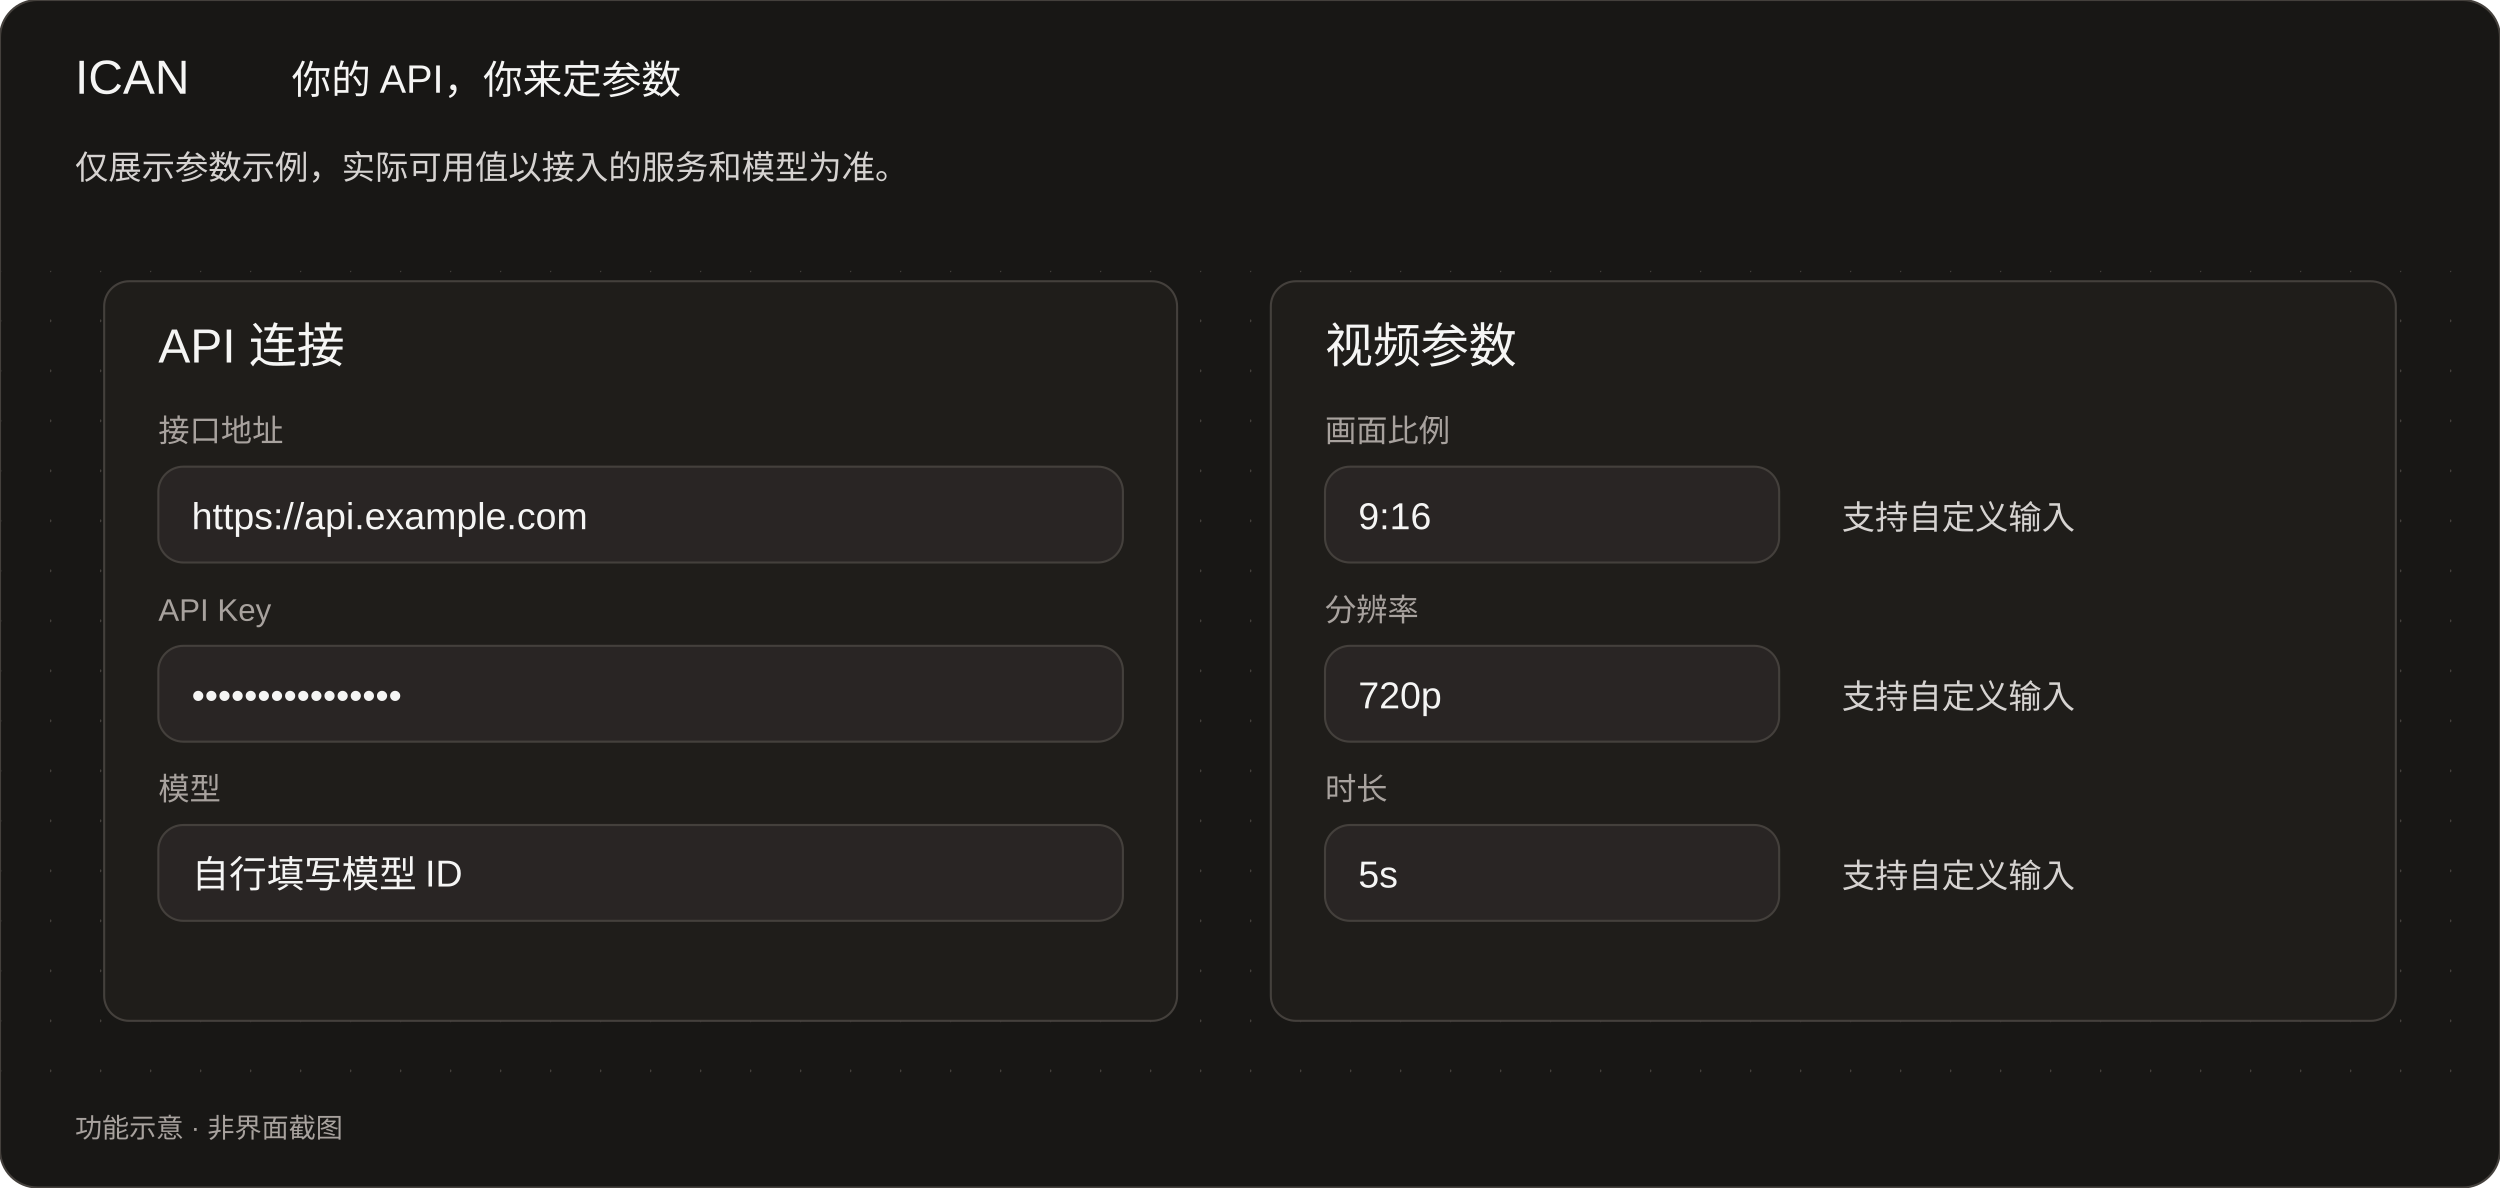
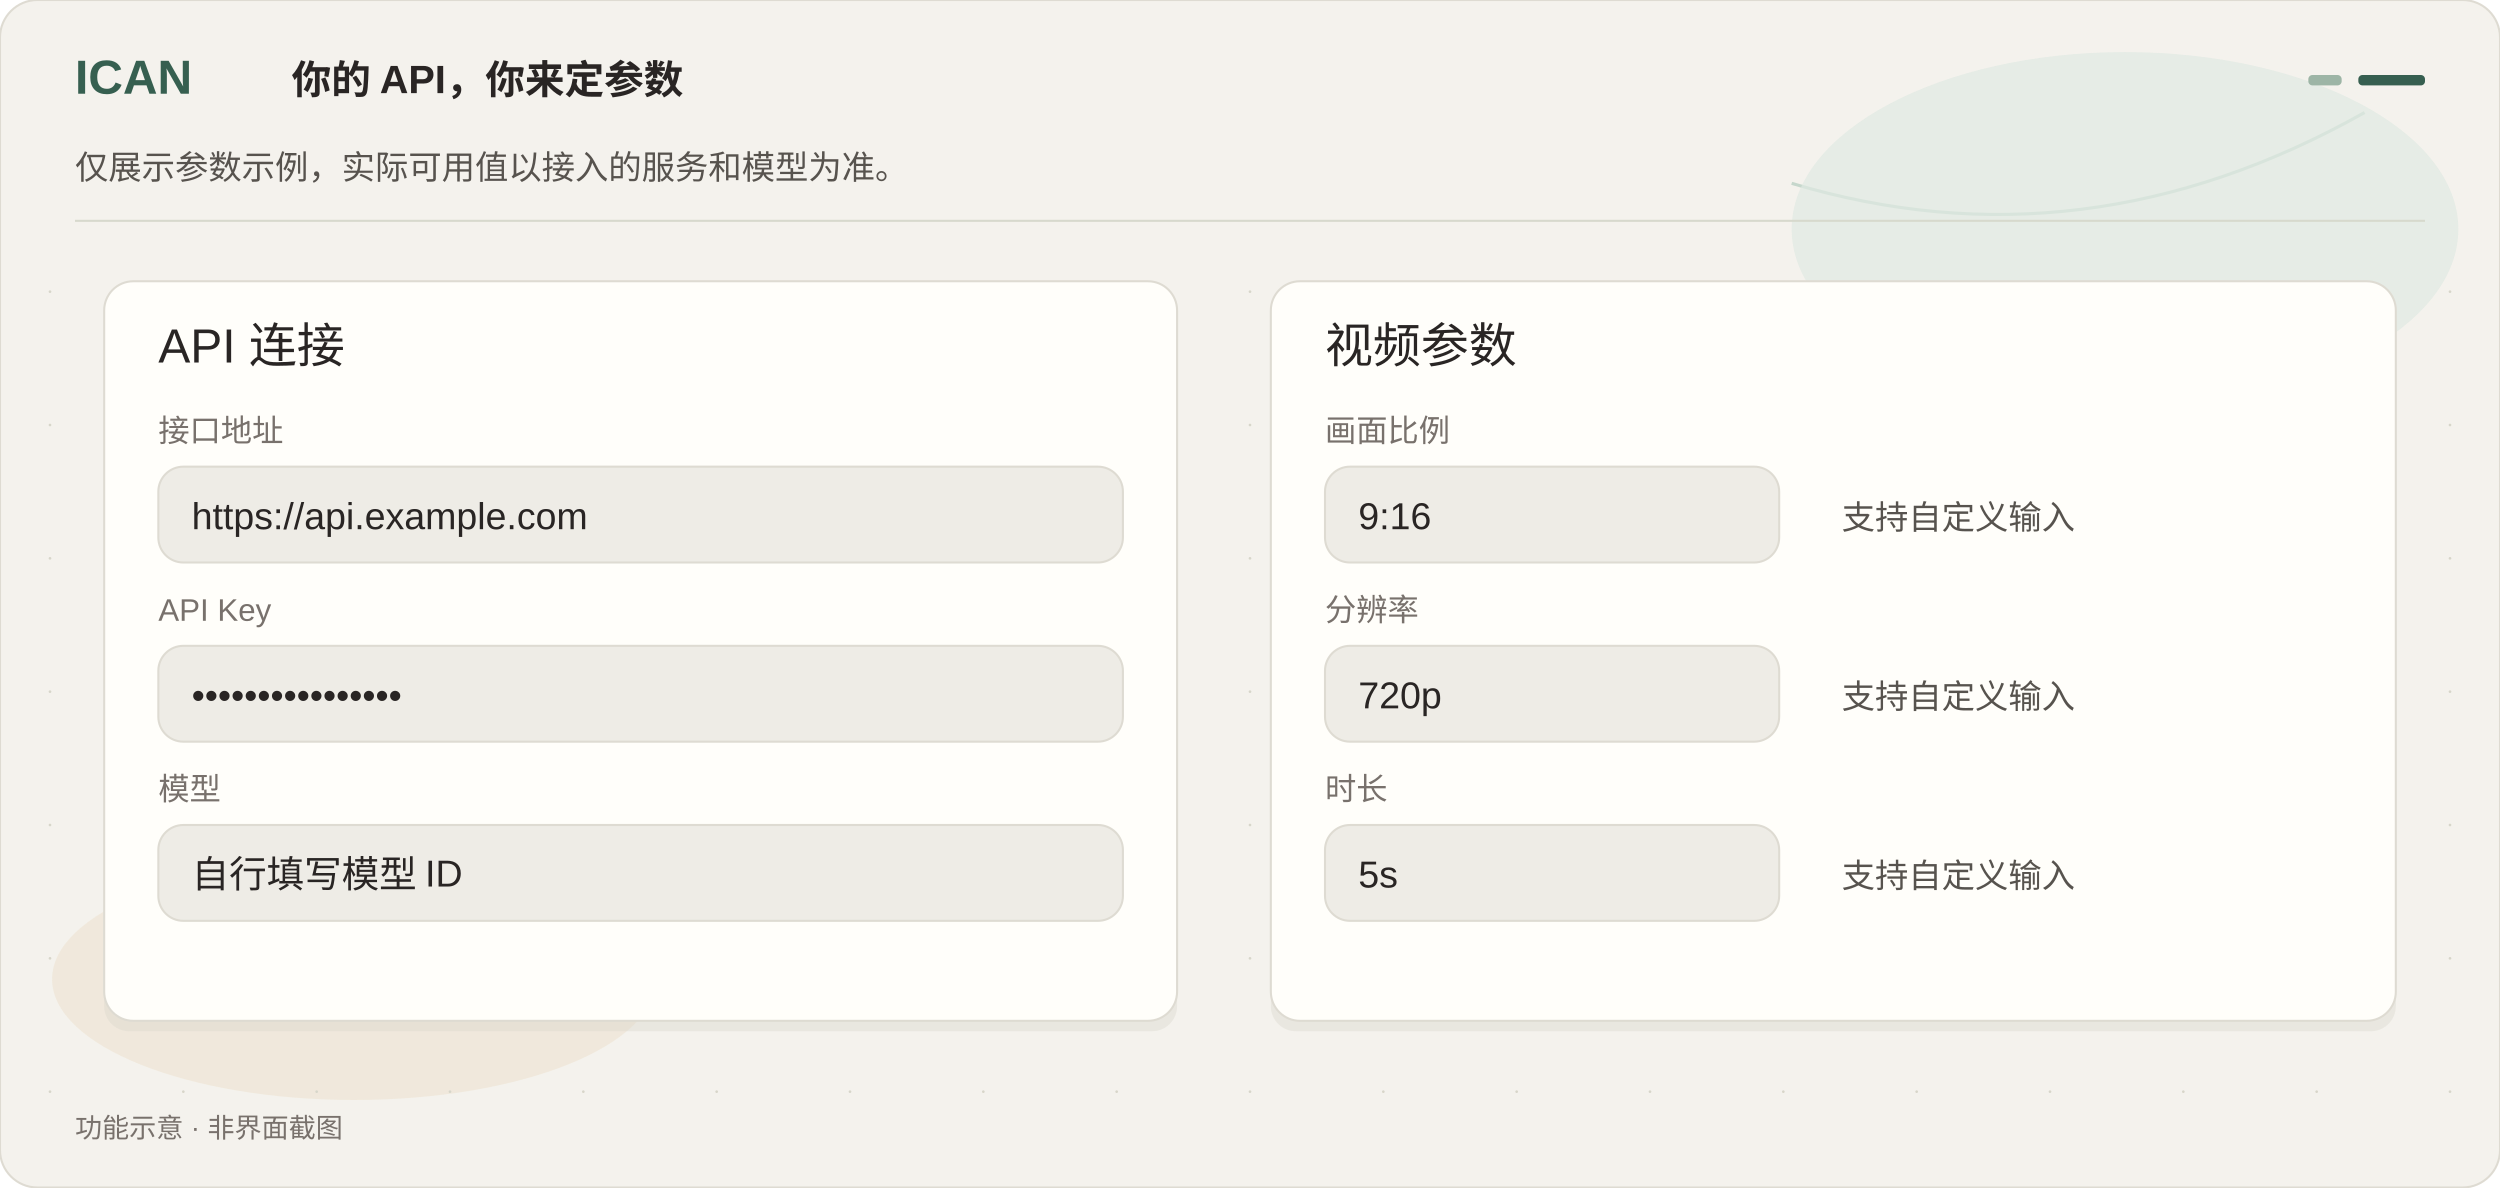
- <svg xmlns="http://www.w3.org/2000/svg" width="1200" height="570" viewBox="0 0 1200 570" role="img" aria-labelledby="title desc">
-   <rect x="0" y="0" width="1200" height="570" rx="18" fill="#181715" stroke="#44403c" />
-   <defs>
-     <pattern id="dots" width="24" height="24" patternUnits="userSpaceOnUse">
-       <circle cx="0" cy="10" r="0.7" fill="#44403c" />
-     </pattern>
-   </defs>
-   <rect x="0" y="130" width="1200" height="405" fill="url(#dots)" />
-   <g font-family="Arial, sans-serif">
-     <text x="36" y="45" font-size="23" fill="#f5f5f4">ICAN</text>
-     <text x="140" y="45" font-size="19" fill="#f5f5f4">你的 API，你来定参数</text>
-     <text x="36" y="86" font-size="16" fill="#d6d3d1">仅展示参数示例，实际可用值以接入的服务和模型为准。</text>
-     <text x="36" y="546" font-size="13" fill="#a8a29e">功能示意 · 非界面截图</text>
-     <rect x="50" y="135" width="515" height="355" rx="12" fill="#1f1d1a" stroke="#44403c" />
-     <rect x="610" y="135" width="540" height="355" rx="12" fill="#1f1d1a" stroke="#44403c" />
-     <text x="76" y="174" font-size="23" fill="#f5f5f4">API 连接</text>
-     <text x="636" y="174" font-size="23" fill="#f5f5f4">视频参数</text>
-     <text x="76" y="212" font-size="15" fill="#a8a29e">接口地址</text>
-     <rect x="76" y="224" width="463" height="46" rx="12" fill="#292524" stroke="#44403c" />
-     <text x="92" y="254" font-size="18" fill="#f5f5f4">https://api.example.com</text>
-     <text x="76" y="298" font-size="15" fill="#a8a29e">API Key</text>
-     <rect x="76" y="310" width="463" height="46" rx="12" fill="#292524" stroke="#44403c" />
-     <text x="92" y="340" font-size="18" fill="#f5f5f4">••••••••••••••••</text>
-     <text x="76" y="384" font-size="15" fill="#a8a29e">模型</text>
-     <rect x="76" y="396" width="463" height="46" rx="12" fill="#292524" stroke="#44403c" />
-     <text x="92" y="426" font-size="18" fill="#f5f5f4">自行填写模型 ID</text>
-     <text x="636" y="212" font-size="15" fill="#a8a29e">画面比例</text>
-     <rect x="636" y="224" width="218" height="46" rx="12" fill="#292524" stroke="#44403c" />
-     <text x="652" y="254" font-size="18" fill="#f5f5f4">9:16</text>
-     <text x="884" y="254" font-size="16" fill="#d6d3d1">支持自定义输入</text>
-     <text x="636" y="298" font-size="15" fill="#a8a29e">分辨率</text>
-     <rect x="636" y="310" width="218" height="46" rx="12" fill="#292524" stroke="#44403c" />
-     <text x="652" y="340" font-size="18" fill="#f5f5f4">720p</text>
-     <text x="884" y="340" font-size="16" fill="#d6d3d1">支持自定义输入</text>
-     <text x="636" y="384" font-size="15" fill="#a8a29e">时长</text>
-     <rect x="636" y="396" width="218" height="46" rx="12" fill="#292524" stroke="#44403c" />
-     <text x="652" y="426" font-size="18" fill="#f5f5f4">5s</text>
-     <text x="884" y="426" font-size="16" fill="#d6d3d1">支持自定义输入</text>
+ <svg xmlns="http://www.w3.org/2000/svg" width="1200" height="570" viewBox="0 0 1200 570" role="img" aria-labelledby="title desc" font-family="Arial, 'Noto Sans CJK SC', 'Microsoft YaHei', sans-serif">
+   <rect x="0" y="0" width="1200" height="570" rx="18" fill="#f4f2ed" stroke="#dedbd2" />
+   <path d="M860 88 Q1000 130 1135 54" fill="none" stroke="#c6d7cc" stroke-width="1.5" />
+   <ellipse cx="170" cy="470" rx="145" ry="58" fill="#eee4d3" opacity=".65" />
+   <ellipse cx="1020" cy="110" rx="160" ry="85" fill="#dfe9e2" opacity=".7" />
+   <g fill="#d7d6ca">
+     <circle cx="24" cy="140" r=".65" />
+     <circle cx="24" cy="204" r=".65" />
+     <circle cx="24" cy="268" r=".65" />
+     <circle cx="24" cy="332" r=".65" />
+     <circle cx="24" cy="396" r=".65" />
+     <circle cx="24" cy="460" r=".65" />
+     <circle cx="24" cy="524" r=".65" />
+     <circle cx="88" cy="140" r=".65" />
+     <circle cx="88" cy="204" r=".65" />
+     <circle cx="88" cy="268" r=".65" />
+     <circle cx="88" cy="332" r=".65" />
+     <circle cx="88" cy="396" r=".65" />
+     <circle cx="88" cy="460" r=".65" />
+     <circle cx="88" cy="524" r=".65" />
+     <circle cx="152" cy="140" r=".65" />
+     <circle cx="152" cy="204" r=".65" />
+     <circle cx="152" cy="268" r=".65" />
+     <circle cx="152" cy="332" r=".65" />
+     <circle cx="152" cy="396" r=".65" />
+     <circle cx="152" cy="460" r=".65" />
+     <circle cx="152" cy="524" r=".65" />
+     <circle cx="216" cy="140" r=".65" />
+     <circle cx="216" cy="204" r=".65" />
+     <circle cx="216" cy="268" r=".65" />
+     <circle cx="216" cy="332" r=".65" />
+     <circle cx="216" cy="396" r=".65" />
+     <circle cx="216" cy="460" r=".65" />
+     <circle cx="216" cy="524" r=".65" />
+     <circle cx="280" cy="140" r=".65" />
+     <circle cx="280" cy="204" r=".65" />
+     <circle cx="280" cy="268" r=".65" />
+     <circle cx="280" cy="332" r=".65" />
+     <circle cx="280" cy="396" r=".65" />
+     <circle cx="280" cy="460" r=".65" />
+     <circle cx="280" cy="524" r=".65" />
+     <circle cx="344" cy="140" r=".65" />
+     <circle cx="344" cy="204" r=".65" />
+     <circle cx="344" cy="268" r=".65" />
+     <circle cx="344" cy="332" r=".65" />
+     <circle cx="344" cy="396" r=".65" />
+     <circle cx="344" cy="460" r=".65" />
+     <circle cx="344" cy="524" r=".65" />
+     <circle cx="408" cy="140" r=".65" />
+     <circle cx="408" cy="204" r=".65" />
+     <circle cx="408" cy="268" r=".65" />
+     <circle cx="408" cy="332" r=".65" />
+     <circle cx="408" cy="396" r=".65" />
+     <circle cx="408" cy="460" r=".65" />
+     <circle cx="408" cy="524" r=".65" />
+     <circle cx="472" cy="140" r=".65" />
+     <circle cx="472" cy="204" r=".65" />
+     <circle cx="472" cy="268" r=".65" />
+     <circle cx="472" cy="332" r=".65" />
+     <circle cx="472" cy="396" r=".65" />
+     <circle cx="472" cy="460" r=".65" />
+     <circle cx="472" cy="524" r=".65" />
+     <circle cx="536" cy="140" r=".65" />
+     <circle cx="536" cy="204" r=".65" />
+     <circle cx="536" cy="268" r=".65" />
+     <circle cx="536" cy="332" r=".65" />
+     <circle cx="536" cy="396" r=".65" />
+     <circle cx="536" cy="460" r=".65" />
+     <circle cx="536" cy="524" r=".65" />
+     <circle cx="600" cy="140" r=".65" />
+     <circle cx="600" cy="204" r=".65" />
+     <circle cx="600" cy="268" r=".65" />
+     <circle cx="600" cy="332" r=".65" />
+     <circle cx="600" cy="396" r=".65" />
+     <circle cx="600" cy="460" r=".65" />
+     <circle cx="600" cy="524" r=".65" />
+     <circle cx="664" cy="140" r=".65" />
+     <circle cx="664" cy="204" r=".65" />
+     <circle cx="664" cy="268" r=".65" />
+     <circle cx="664" cy="332" r=".65" />
+     <circle cx="664" cy="396" r=".65" />
+     <circle cx="664" cy="460" r=".65" />
+     <circle cx="664" cy="524" r=".65" />
+     <circle cx="728" cy="140" r=".65" />
+     <circle cx="728" cy="204" r=".65" />
+     <circle cx="728" cy="268" r=".65" />
+     <circle cx="728" cy="332" r=".65" />
+     <circle cx="728" cy="396" r=".65" />
+     <circle cx="728" cy="460" r=".65" />
+     <circle cx="728" cy="524" r=".65" />
+     <circle cx="792" cy="140" r=".65" />
+     <circle cx="792" cy="204" r=".65" />
+     <circle cx="792" cy="268" r=".65" />
+     <circle cx="792" cy="332" r=".65" />
+     <circle cx="792" cy="396" r=".65" />
+     <circle cx="792" cy="460" r=".65" />
+     <circle cx="792" cy="524" r=".65" />
+     <circle cx="856" cy="140" r=".65" />
+     <circle cx="856" cy="204" r=".65" />
+     <circle cx="856" cy="268" r=".65" />
+     <circle cx="856" cy="332" r=".65" />
+     <circle cx="856" cy="396" r=".65" />
+     <circle cx="856" cy="460" r=".65" />
+     <circle cx="856" cy="524" r=".65" />
+     <circle cx="920" cy="140" r=".65" />
+     <circle cx="920" cy="204" r=".65" />
+     <circle cx="920" cy="268" r=".65" />
+     <circle cx="920" cy="332" r=".65" />
+     <circle cx="920" cy="396" r=".65" />
+     <circle cx="920" cy="460" r=".65" />
+     <circle cx="920" cy="524" r=".65" />
+     <circle cx="984" cy="140" r=".65" />
+     <circle cx="984" cy="204" r=".65" />
+     <circle cx="984" cy="268" r=".65" />
+     <circle cx="984" cy="332" r=".65" />
+     <circle cx="984" cy="396" r=".65" />
+     <circle cx="984" cy="460" r=".65" />
+     <circle cx="984" cy="524" r=".65" />
+     <circle cx="1048" cy="140" r=".65" />
+     <circle cx="1048" cy="204" r=".65" />
+     <circle cx="1048" cy="268" r=".65" />
+     <circle cx="1048" cy="332" r=".65" />
+     <circle cx="1048" cy="396" r=".65" />
+     <circle cx="1048" cy="460" r=".65" />
+     <circle cx="1048" cy="524" r=".65" />
+     <circle cx="1112" cy="140" r=".65" />
+     <circle cx="1112" cy="204" r=".65" />
+     <circle cx="1112" cy="268" r=".65" />
+     <circle cx="1112" cy="332" r=".65" />
+     <circle cx="1112" cy="396" r=".65" />
+     <circle cx="1112" cy="460" r=".65" />
+     <circle cx="1112" cy="524" r=".65" />
+     <circle cx="1176" cy="140" r=".65" />
+     <circle cx="1176" cy="204" r=".65" />
+     <circle cx="1176" cy="268" r=".65" />
+     <circle cx="1176" cy="332" r=".65" />
+     <circle cx="1176" cy="396" r=".65" />
+     <circle cx="1176" cy="460" r=".65" />
+     <circle cx="1176" cy="524" r=".65" />
+   </g>
+   <g font-family="Arial, 'Noto Sans CJK SC', 'Microsoft YaHei', sans-serif">
+     <path d="M36 106 H1164" stroke="#d7d9cd" />
+     <text x="36" y="45" font-size="23" fill="#365f50" font-weight="700">ICAN</text>
+     <text x="140" y="45" font-size="19" fill="#292524" font-weight="600">你的 API，你来定参数</text>
+     <text x="36" y="86" font-size="16" fill="#57534e">仅展示参数示例，实际可用值以接入的服务和模型为准。</text>
+     <text x="36" y="546" font-size="13" fill="#78716c">功能示意 · 非界面截图</text>
+     <rect x="50" y="140.0" width="515" height="355" rx="12" fill="#d8d6cb" stroke="none" opacity=".38" />
+     <rect x="50" y="135" width="515" height="355" rx="14" fill="#fffefa" stroke="#dedbd2" />
+     <rect x="610" y="140.0" width="540" height="355" rx="12" fill="#d8d6cb" stroke="none" opacity=".38" />
+     <rect x="610" y="135" width="540" height="355" rx="14" fill="#fffefa" stroke="#dedbd2" />
+     <text x="76" y="174" font-size="23" fill="#292524">API 连接</text>
+     <text x="636" y="174" font-size="23" fill="#292524">视频参数</text>
+     <text x="76" y="212" font-size="15" fill="#78716c">接口地址</text>
+     <rect x="76" y="224" width="463" height="46" rx="12" fill="#eeece6" stroke="#dedbd2" />
+     <text x="92" y="254" font-size="18" fill="#292524">https://api.example.com</text>
+     <text x="76" y="298" font-size="15" fill="#78716c">API Key</text>
+     <rect x="76" y="310" width="463" height="46" rx="12" fill="#eeece6" stroke="#dedbd2" />
+     <text x="92" y="340" font-size="18" fill="#292524">••••••••••••••••</text>
+     <text x="76" y="384" font-size="15" fill="#78716c">模型</text>
+     <rect x="76" y="396" width="463" height="46" rx="12" fill="#eeece6" stroke="#dedbd2" />
+     <text x="92" y="426" font-size="18" fill="#292524">自行填写模型 ID</text>
+     <text x="636" y="212" font-size="15" fill="#78716c">画面比例</text>
+     <rect x="636" y="224" width="218" height="46" rx="12" fill="#eeece6" stroke="#dedbd2" />
+     <text x="652" y="254" font-size="18" fill="#292524">9:16</text>
+     <text x="884" y="254" font-size="16" fill="#57534e">支持自定义输入</text>
+     <text x="636" y="298" font-size="15" fill="#78716c">分辨率</text>
+     <rect x="636" y="310" width="218" height="46" rx="12" fill="#eeece6" stroke="#dedbd2" />
+     <text x="652" y="340" font-size="18" fill="#292524">720p</text>
+     <text x="884" y="340" font-size="16" fill="#57534e">支持自定义输入</text>
+     <text x="636" y="384" font-size="15" fill="#78716c">时长</text>
+     <rect x="636" y="396" width="218" height="46" rx="12" fill="#eeece6" stroke="#dedbd2" />
+     <text x="652" y="426" font-size="18" fill="#292524">5s</text>
+     <text x="884" y="426" font-size="16" fill="#57534e">支持自定义输入</text>
+     <rect x="1108" y="36" width="16" height="5" rx="2" fill="#9db5a6" />
+     <rect x="1132" y="36" width="32" height="5" rx="2" fill="#365f50" />
  </g>
</svg>
